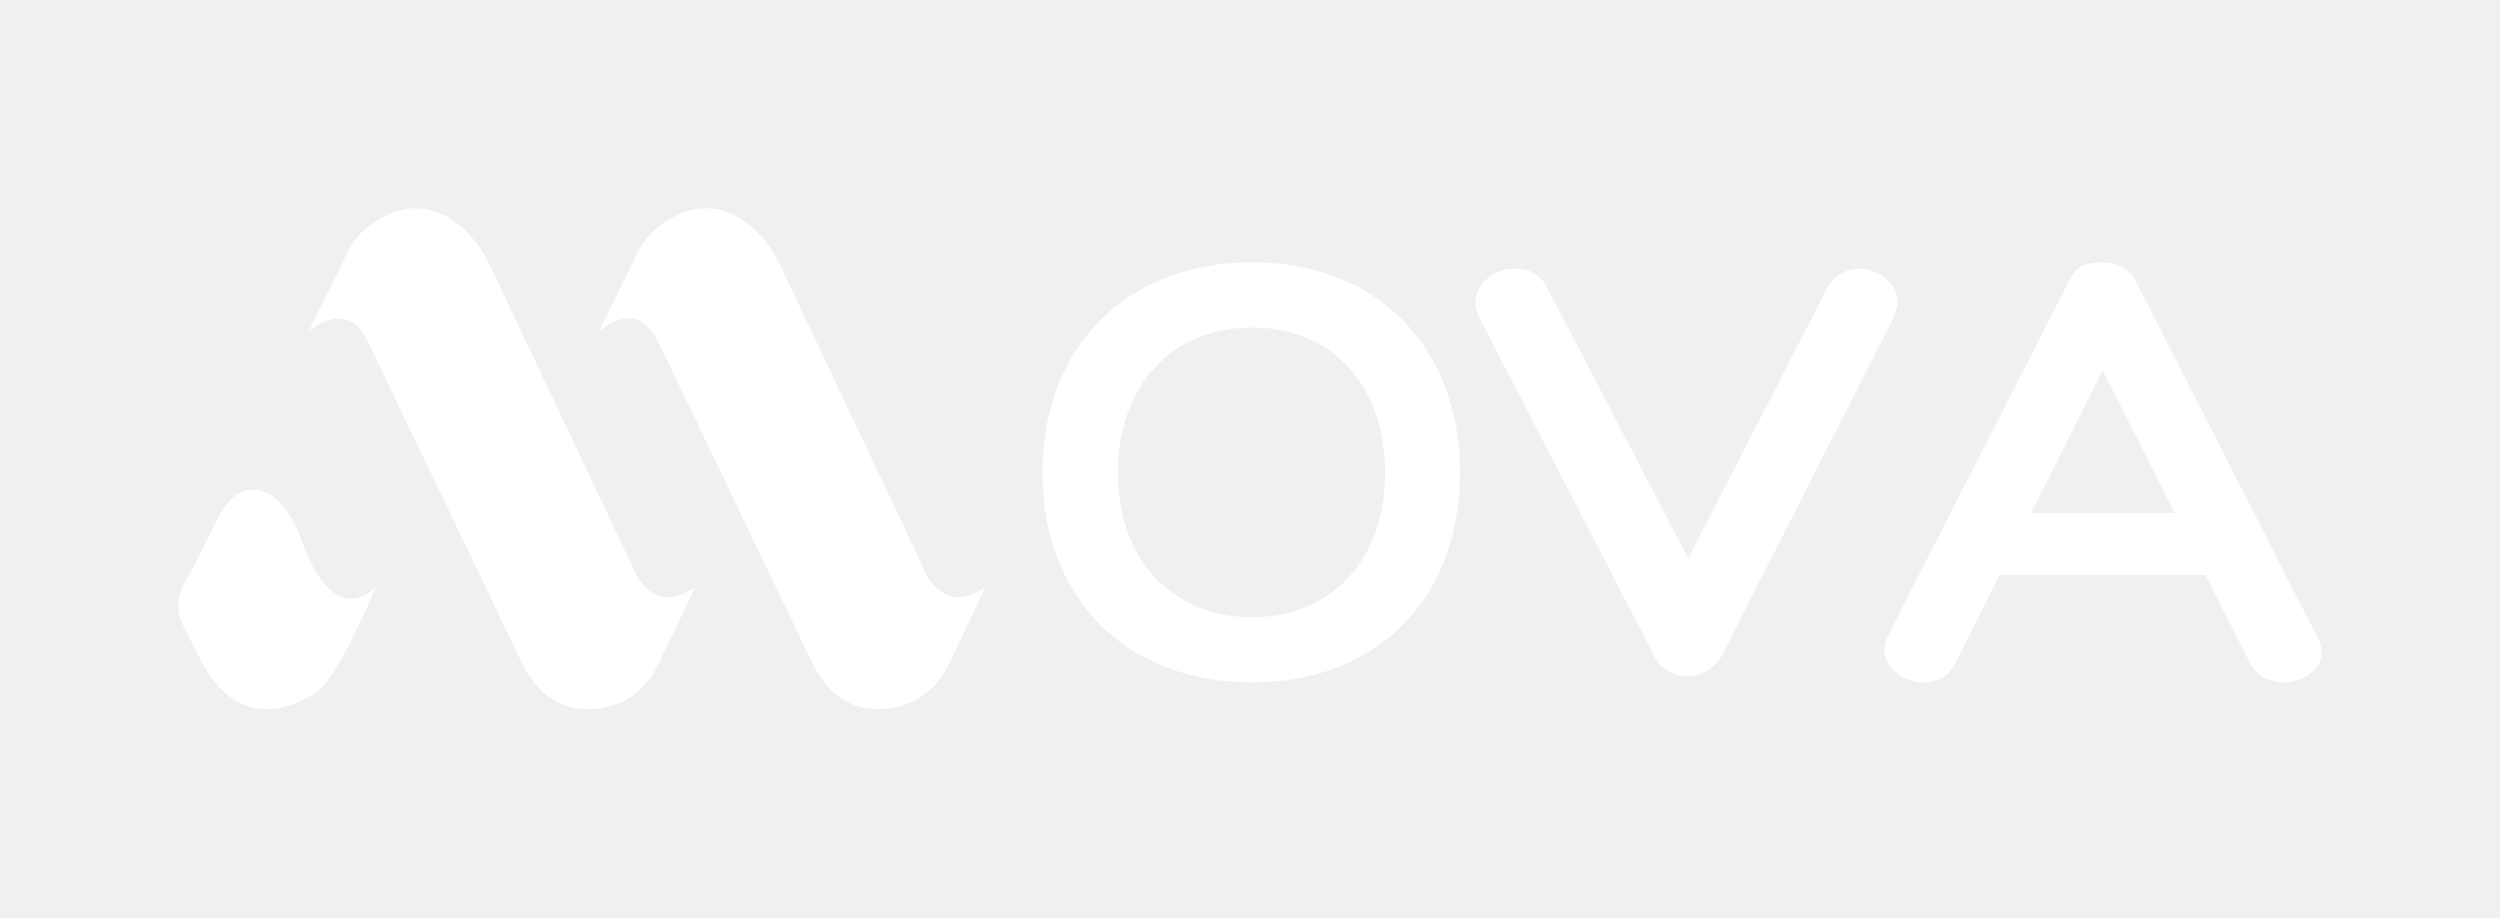
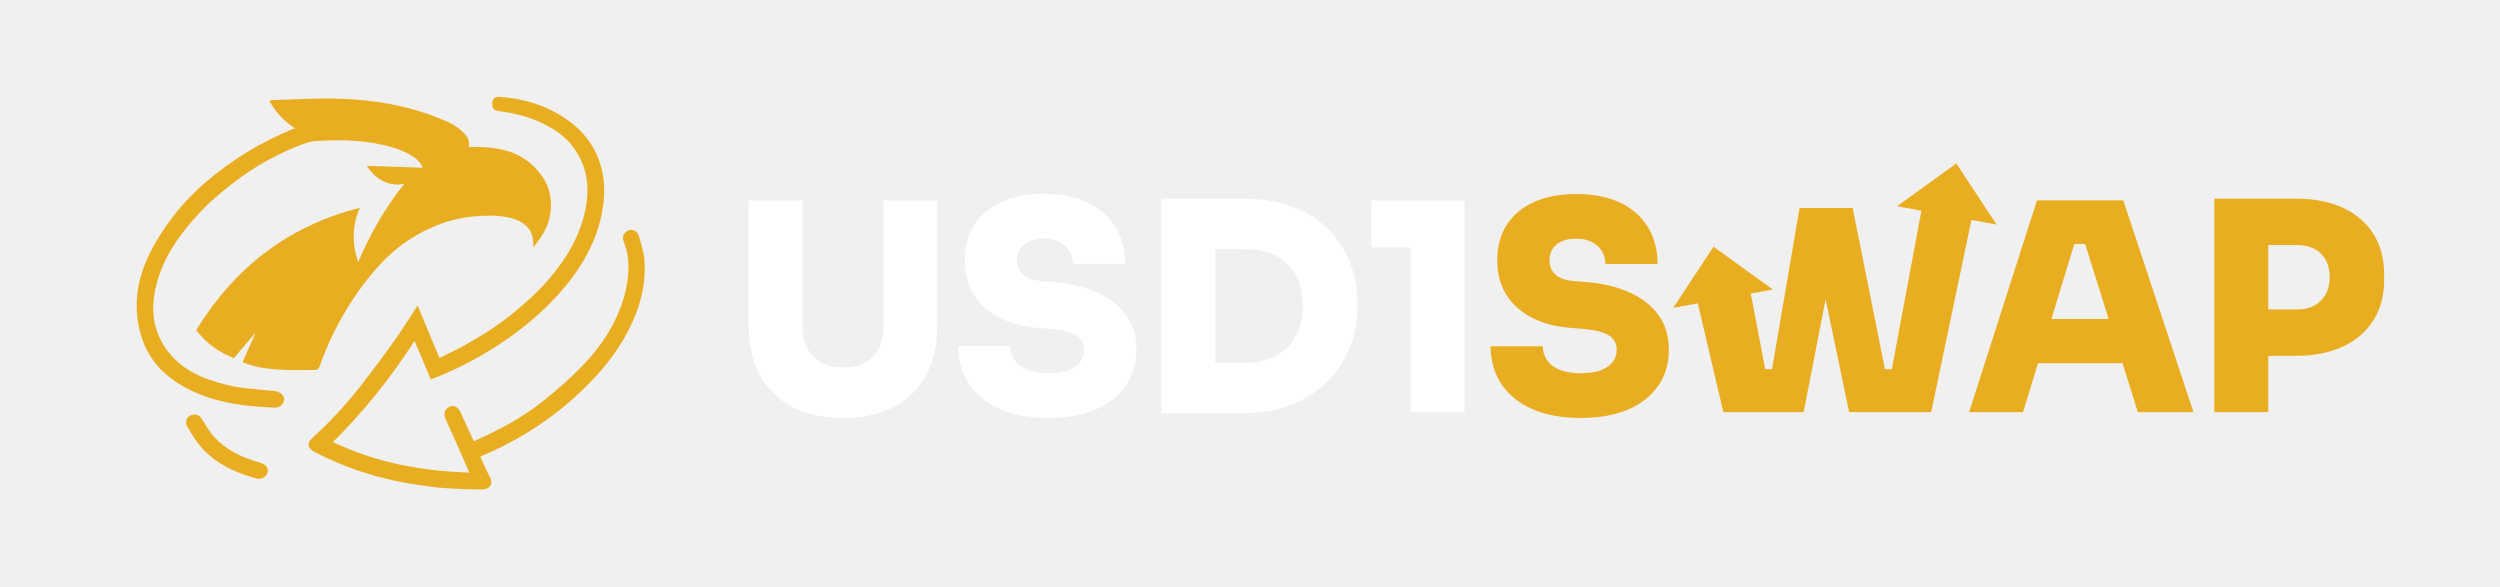
- <svg xmlns="http://www.w3.org/2000/svg" id="Layer_1" data-name="Layer 1" viewBox="0 0 595.276 218.425">
-   <defs>
-     <style>
-       .cls-1 {
-         fill: #fff;
-       }
-     </style>
-   </defs>
-   <path class="cls-1" d="M47.68,156.965l-3.879-7.637c-.862-1.697-1.378-3.574-1.317-5.476,.049-1.552,.436-3.382,1.548-5.263,1.677-2.838,4.39-8.2,6.43-12.323,1.04-2.102,3.718-9.565,9.621-9.681,5.244-.103,9.165,5.063,11.924,12.61,7.919,21.664,17.54,10.457,17.54,10.457,0,0-8.69,21.11-13.793,24.85-5.97,4.376-19.438,9.631-28.075-7.537Z" />
-   <path class="cls-1" d="M73.489,78.944l9.078-18.55c1.184-2.419,2.829-4.603,4.934-6.284,4.677-3.736,13.453-8.149,22.892,.41,2.7,2.448,4.773,5.508,6.332,8.802l35.058,74.08s4.56,8.983,13.771,2.371l-8.841,18.501c-1.725,3.61-4.47,6.707-8.027,8.54-2.079,1.071-4.651,1.88-7.756,2.004-10.351,.413-14.729-6.883-17.1-11.899s-36.457-75.991-36.457-75.991c0,0-4.138-9.986-13.885-1.984Z" />
-   <path class="cls-1" d="M142.617,78.944l9.078-18.55c1.184-2.419,2.829-4.603,4.934-6.284,4.677-3.736,13.453-8.149,22.892,.41,2.7,2.448,4.773,5.508,6.332,8.802l35.058,74.08s4.56,8.983,13.771,2.371l-8.841,18.501c-1.725,3.61-4.47,6.707-8.027,8.54-2.079,1.071-4.651,1.88-7.756,2.004-10.351,.413-14.729-6.883-17.1-11.899s-36.457-75.991-36.457-75.991c0,0-4.138-9.986-13.885-1.984Z" />
-   <path class="cls-1" d="M298.153,162.495c-29.843,0-49.942-19.946-49.942-49.941s20.098-50.093,49.942-50.093c29.691,0,49.484,20.098,49.484,50.093s-19.793,49.941-49.484,49.941Zm31.67-49.941c0-20.708-12.638-34.564-31.67-34.564-19.185,0-31.975,13.856-31.975,34.564,0,20.556,12.79,34.411,31.975,34.411,19.032,0,31.67-13.855,31.67-34.411Z" />
-   <path class="cls-1" d="M360.566,63.982c3.654,0,6.243,1.218,7.918,4.721l33.497,64.254,32.888-63.95c1.674-3.198,4.568-5.025,7.765-5.025,5.481,0,11.725,4.872,8.07,12.029l-40.806,80.242c-1.674,2.892-4.72,4.72-7.918,4.72-3.35,0-6.547-1.523-8.222-5.025l-41.72-80.697c-2.741-6.396,3.045-11.268,8.527-11.268Z" />
-   <path class="cls-1" d="M508.443,66.724l43.089,84.504c3.96,6.699-2.131,11.266-7.918,11.266-2.892,0-6.242-1.522-7.765-4.414l-10.658-21.165h-49.028l-10.658,21.165c-1.523,3.197-4.721,4.414-7.613,4.414-5.329,0-11.267-4.871-8.527-10.81l43.395-84.961c1.522-3.351,3.958-4.263,7.918-4.263,3.197,0,6.242,1.218,7.765,4.263Zm-24.818,55.423h34.107l-17.053-33.955-17.053,33.955Z" />
+ <svg xmlns="http://www.w3.org/2000/svg" width="226" height="53" viewBox="0 0 226 53" fill="none">
+   <path d="M48.193 22.352C48.248 21.564 48.11 20.861 47.479 20.335C47.031 19.961 46.497 19.762 45.936 19.651C44.88 19.442 43.818 19.47 42.75 19.569C41.163 19.717 39.682 20.208 38.273 20.925C36.624 21.763 35.213 22.905 33.998 24.305C31.721 26.927 30.04 29.89 28.876 33.154C28.801 33.364 28.697 33.447 28.47 33.445C27.495 33.433 26.517 33.484 25.545 33.429C24.327 33.36 23.108 33.242 21.927 32.737C22.303 31.889 22.678 31.044 23.052 30.198C23.041 30.188 23.028 30.177 23.017 30.167C22.39 30.906 21.763 31.644 21.139 32.38C19.796 31.837 18.656 31.052 17.742 29.845C21.186 24.205 26.037 20.433 32.524 18.789C31.823 20.43 31.815 22.055 32.384 23.696C33.43 21.169 34.808 18.818 36.546 16.613C35.813 16.761 35.187 16.654 34.59 16.352C33.99 16.049 33.558 15.574 33.14 14.99C34.862 15.05 36.519 15.107 38.217 15.165C37.968 14.588 37.55 14.259 37.079 13.992C36.043 13.405 34.906 13.129 33.745 12.927C32.044 12.633 30.324 12.65 28.614 12.742C27.941 12.779 27.262 13.065 26.622 13.327C24.484 14.206 22.513 15.387 20.709 16.829C19.831 17.531 18.959 18.261 18.19 19.077C16.389 20.988 14.831 23.078 14.152 25.675C13.623 27.698 13.738 29.67 14.953 31.454C15.9 32.846 17.246 33.732 18.816 34.291C20.056 34.733 21.331 35.029 22.646 35.143C23.38 35.207 24.112 35.286 24.846 35.352C25.286 35.391 25.709 35.749 25.685 36.107C25.653 36.585 25.237 36.859 24.827 36.845C22.364 36.762 19.936 36.481 17.659 35.475C15.616 34.572 13.92 33.237 13.032 31.114C12.718 30.365 12.515 29.542 12.42 28.734C12.089 25.942 13.042 23.484 14.516 21.177C15.641 19.416 16.988 17.846 18.572 16.488C20.93 14.468 23.547 12.865 26.42 11.685C26.481 11.66 26.547 11.645 26.669 11.607C25.67 10.97 24.937 10.142 24.349 9.137C24.426 9.103 24.493 9.048 24.562 9.046C26.609 8.995 28.658 8.857 30.701 8.923C33.761 9.022 36.765 9.519 39.633 10.663C40.481 11.001 41.314 11.356 41.953 12.047C42.272 12.392 42.52 12.752 42.368 13.284C42.709 13.284 43.026 13.275 43.342 13.285C45.04 13.34 46.66 13.64 47.993 14.809C49.072 15.755 49.758 16.884 49.806 18.377C49.856 19.953 49.205 21.212 48.193 22.352Z" fill="#E9AD21" />
+   <path d="M38.948 34.302C38.454 33.132 37.97 31.988 37.474 30.814C35.342 34.133 32.913 37.168 30.1 39.961C34.004 41.821 38.103 42.598 42.419 42.719C42.189 42.185 41.988 41.706 41.777 41.231C41.278 40.103 40.773 38.978 40.273 37.851C40.071 37.395 40.209 36.972 40.617 36.782C41.021 36.593 41.395 36.763 41.618 37.245C42.022 38.121 42.42 38.999 42.826 39.886C45.115 38.882 47.291 37.721 49.221 36.158C50.377 35.221 51.512 34.241 52.547 33.175C54.434 31.234 55.903 29.014 56.545 26.334C56.907 24.82 56.969 23.308 56.378 21.823C56.214 21.411 56.393 21.01 56.788 20.841C57.133 20.694 57.567 20.835 57.711 21.238C57.92 21.825 58.063 22.437 58.201 23.046C58.267 23.339 58.267 23.65 58.277 23.953C58.342 26.047 57.778 27.989 56.828 29.829C56.063 31.31 55.107 32.66 53.98 33.893C51.143 37.001 47.784 39.367 43.935 41.049C43.776 41.118 43.619 41.191 43.415 41.283C43.697 41.885 43.947 42.51 44.273 43.091C44.672 43.804 44.193 44.24 43.614 44.247C42.557 44.259 41.5 44.195 40.444 44.14C39.895 44.112 39.346 44.056 38.803 43.976C37.78 43.824 36.752 43.688 35.743 43.47C33.257 42.936 30.869 42.108 28.605 40.94C28.523 40.898 28.439 40.858 28.36 40.811C27.745 40.447 27.756 40.018 28.287 39.54C29.056 38.847 29.794 38.114 30.498 37.355C31.215 36.582 31.907 35.781 32.554 34.949C33.588 33.621 34.6 32.274 35.577 30.904C36.327 29.852 37.011 28.751 37.752 27.629C38.41 29.206 39.055 30.752 39.724 32.357C40.46 31.99 41.186 31.659 41.882 31.276C43.468 30.404 44.998 29.44 46.402 28.295C47.65 27.277 48.835 26.194 49.864 24.941C50.834 23.761 51.672 22.509 52.258 21.098C52.674 20.098 52.952 19.063 53.066 17.975C53.247 16.256 52.847 14.709 51.838 13.324C51.088 12.293 50.044 11.625 48.912 11.086C47.67 10.494 46.344 10.21 44.99 10.025C44.618 9.974 44.457 9.707 44.498 9.273C44.531 8.938 44.758 8.73 45.12 8.754C47.456 8.913 49.612 9.589 51.51 11C53.013 12.117 53.998 13.582 54.419 15.406C54.736 16.786 54.657 18.167 54.353 19.544C53.828 21.922 52.679 23.975 51.145 25.835C49.007 28.425 46.407 30.452 43.515 32.129C42.063 32.971 40.553 33.687 38.95 34.302H38.948Z" fill="#E9AD21" />
+   <path d="M17.562 37.474C17.951 37.447 18.138 37.708 18.323 37.991C18.653 38.498 18.941 39.049 19.348 39.488C20.456 40.683 21.871 41.37 23.427 41.796C23.65 41.857 23.895 41.967 24.047 42.131C24.256 42.358 24.271 42.661 24.076 42.937C23.869 43.231 23.544 43.356 23.178 43.256C21.327 42.749 19.608 41.976 18.29 40.541C17.752 39.956 17.332 39.251 16.929 38.559C16.625 38.038 16.992 37.473 17.563 37.474H17.562Z" fill="#E9AD21" />
+   <path d="M79.859 29.521C79.859 30.29 79.719 30.95 79.44 31.5C79.16 32.051 78.749 32.475 78.208 32.772C77.666 33.069 77.003 33.218 76.217 33.218C75.431 33.218 74.766 33.069 74.225 32.772C73.684 32.475 73.269 32.047 72.981 31.487C72.692 30.927 72.549 30.273 72.549 29.52V18.116H67.675V29.415C67.675 31.129 68.006 32.61 68.671 33.86C69.334 35.109 70.299 36.075 71.566 36.757C72.832 37.438 74.382 37.779 76.218 37.779C78.053 37.779 79.601 37.438 80.868 36.757C82.134 36.076 83.095 35.109 83.75 33.86C84.405 32.61 84.732 31.129 84.732 29.415V18.116H79.859V29.52V29.521Z" fill="white" />
+   <path d="M99.196 26.441C98.095 25.942 96.829 25.633 95.397 25.511L94.165 25.405C93.344 25.336 92.767 25.125 92.436 24.776C92.104 24.427 91.939 24.007 91.939 23.518C91.939 23.151 92.03 22.819 92.214 22.521C92.397 22.225 92.668 21.993 93.025 21.826C93.384 21.66 93.825 21.578 94.349 21.578C94.908 21.578 95.384 21.678 95.777 21.879C96.17 22.08 96.472 22.355 96.681 22.704C96.891 23.055 96.996 23.439 96.996 23.859H101.712C101.712 22.6 101.423 21.495 100.847 20.542C100.271 19.59 99.436 18.851 98.345 18.327C97.253 17.802 95.921 17.54 94.349 17.54C92.899 17.54 91.641 17.777 90.576 18.248C89.51 18.721 88.685 19.402 88.101 20.293C87.515 21.184 87.222 22.26 87.222 23.518C87.222 25.284 87.808 26.699 88.978 27.766C90.148 28.831 91.721 29.452 93.694 29.627L94.925 29.731C96.043 29.82 96.838 30.015 97.31 30.322C97.781 30.627 98.018 31.06 98.018 31.62C98.018 32.056 97.891 32.432 97.638 32.747C97.384 33.061 97.017 33.306 96.537 33.481C96.056 33.656 95.476 33.743 94.795 33.743C94.008 33.743 93.362 33.638 92.856 33.428C92.349 33.219 91.969 32.926 91.715 32.55C91.462 32.175 91.336 31.759 91.336 31.305H86.619C86.619 32.564 86.929 33.677 87.549 34.647C88.169 35.617 89.086 36.383 90.301 36.941C91.514 37.5 93.012 37.78 94.794 37.78C96.454 37.78 97.873 37.526 99.052 37.02C100.231 36.513 101.138 35.797 101.777 34.87C102.414 33.944 102.733 32.86 102.733 31.62C102.733 30.379 102.419 29.329 101.79 28.473C101.161 27.617 100.297 26.939 99.196 26.441Z" fill="white" />
+   <path d="M120.078 20.725C119.204 19.86 118.117 19.183 116.816 18.693C115.514 18.204 113.999 17.959 112.27 17.959H104.986V37.36H112.27C113.999 37.36 115.514 37.094 116.816 36.56C118.117 36.028 119.204 35.311 120.078 34.411C120.951 33.51 121.606 32.496 122.043 31.369C122.48 30.242 122.699 29.092 122.699 27.921V27.345C122.699 26.069 122.48 24.863 122.043 23.727C121.606 22.59 120.951 21.591 120.078 20.725ZM117.405 29.796C117.161 30.435 116.811 30.977 116.358 31.422C115.903 31.868 115.349 32.208 114.694 32.444C114.039 32.68 113.301 32.798 112.48 32.798H109.86V22.521H112.48C113.301 22.521 114.039 22.63 114.694 22.848C115.349 23.067 115.903 23.39 116.358 23.818C116.811 24.247 117.16 24.78 117.405 25.418C117.65 26.055 117.772 26.794 117.772 27.633C117.772 28.437 117.65 29.158 117.405 29.796Z" fill="white" />
+   <path d="M123.956 18.117V22.363H127.519V37.255H132.392V18.117H123.956Z" fill="white" />
+   <path d="M180.489 20.301L178.671 17.539L176.853 14.777L174.171 16.711L171.489 18.644L173.696 19.051L171.022 33.375H170.397L167.478 18.798H166.64H163.312H162.683L160.192 33.375H159.58L158.268 26.537L160.263 26.17L157.582 24.236L154.9 22.302L153.082 25.064L151.264 27.826L153.479 27.418L155.791 37.255H163.05L165.034 27.052L167.163 37.255H174.578L178.217 19.883L180.489 20.301Z" fill="#E9AD21" />
+   <path d="M147.328 26.441C146.227 25.942 144.961 25.633 143.529 25.511L142.298 25.405C141.476 25.336 140.899 25.125 140.568 24.776C140.236 24.427 140.071 24.007 140.071 23.518C140.071 23.151 140.162 22.819 140.346 22.521C140.529 22.225 140.8 21.993 141.158 21.826C141.516 21.66 141.957 21.578 142.481 21.578C143.04 21.578 143.516 21.678 143.91 21.879C144.302 22.08 144.604 22.355 144.814 22.704C145.023 23.055 145.128 23.439 145.128 23.859H149.844C149.844 22.6 149.556 21.495 148.979 20.542C148.403 19.59 147.568 18.851 146.477 18.327C145.385 17.802 144.053 17.54 142.481 17.54C141.031 17.54 139.774 17.777 138.708 18.248C137.642 18.721 136.817 19.402 136.232 20.293C135.647 21.184 135.354 22.26 135.354 23.518C135.354 25.284 135.94 26.699 137.11 27.766C138.28 28.831 139.852 29.452 141.826 29.627L143.057 29.731C144.175 29.82 144.97 30.015 145.442 30.322C145.913 30.627 146.149 31.06 146.149 31.62C146.149 32.056 146.023 32.432 145.769 32.747C145.516 33.061 145.149 33.306 144.669 33.481C144.188 33.656 143.608 33.743 142.927 33.743C142.14 33.743 141.493 33.638 140.988 33.428C140.481 33.219 140.101 32.926 139.847 32.55C139.594 32.175 139.468 31.759 139.468 31.305H134.751C134.751 32.564 135.061 33.677 135.681 34.647C136.301 35.617 137.218 36.383 138.433 36.941C139.646 37.5 141.144 37.78 142.926 37.78C144.586 37.78 146.005 37.526 147.184 37.02C148.363 36.513 149.27 35.797 149.909 34.87C150.546 33.944 150.865 32.86 150.865 31.62C150.865 30.379 150.55 29.329 149.922 28.473C149.293 27.617 148.428 26.939 147.328 26.441L147.328 26.441Z" fill="#E9AD21" />
+   <path d="M184.141 18.117L178.009 37.255H182.883L184.234 32.825H191.872L193.259 37.255H198.29L191.949 18.117H184.141ZM185.449 28.839L187.518 22.049H188.497L190.624 28.839H185.449Z" fill="#E9AD21" />
+   <path d="M214.561 21.157C213.915 20.126 212.993 19.335 211.797 18.784C210.601 18.234 209.181 17.959 207.54 17.959H200.177V37.255H205.051V32.169H207.54C209.181 32.169 210.601 31.889 211.797 31.329C212.993 30.771 213.915 29.975 214.561 28.944C215.208 27.913 215.531 26.689 215.531 25.273V24.854C215.531 23.421 215.208 22.188 214.561 21.157ZM210.239 26.611C209.994 27.048 209.653 27.384 209.217 27.62C208.78 27.856 208.264 27.974 207.671 27.974H205.051V22.154H207.671C208.264 22.154 208.78 22.267 209.217 22.495C209.653 22.722 209.994 23.054 210.239 23.491C210.483 23.927 210.606 24.452 210.606 25.064C210.606 25.659 210.483 26.174 210.239 26.611Z" fill="#E9AD21" />
</svg>
